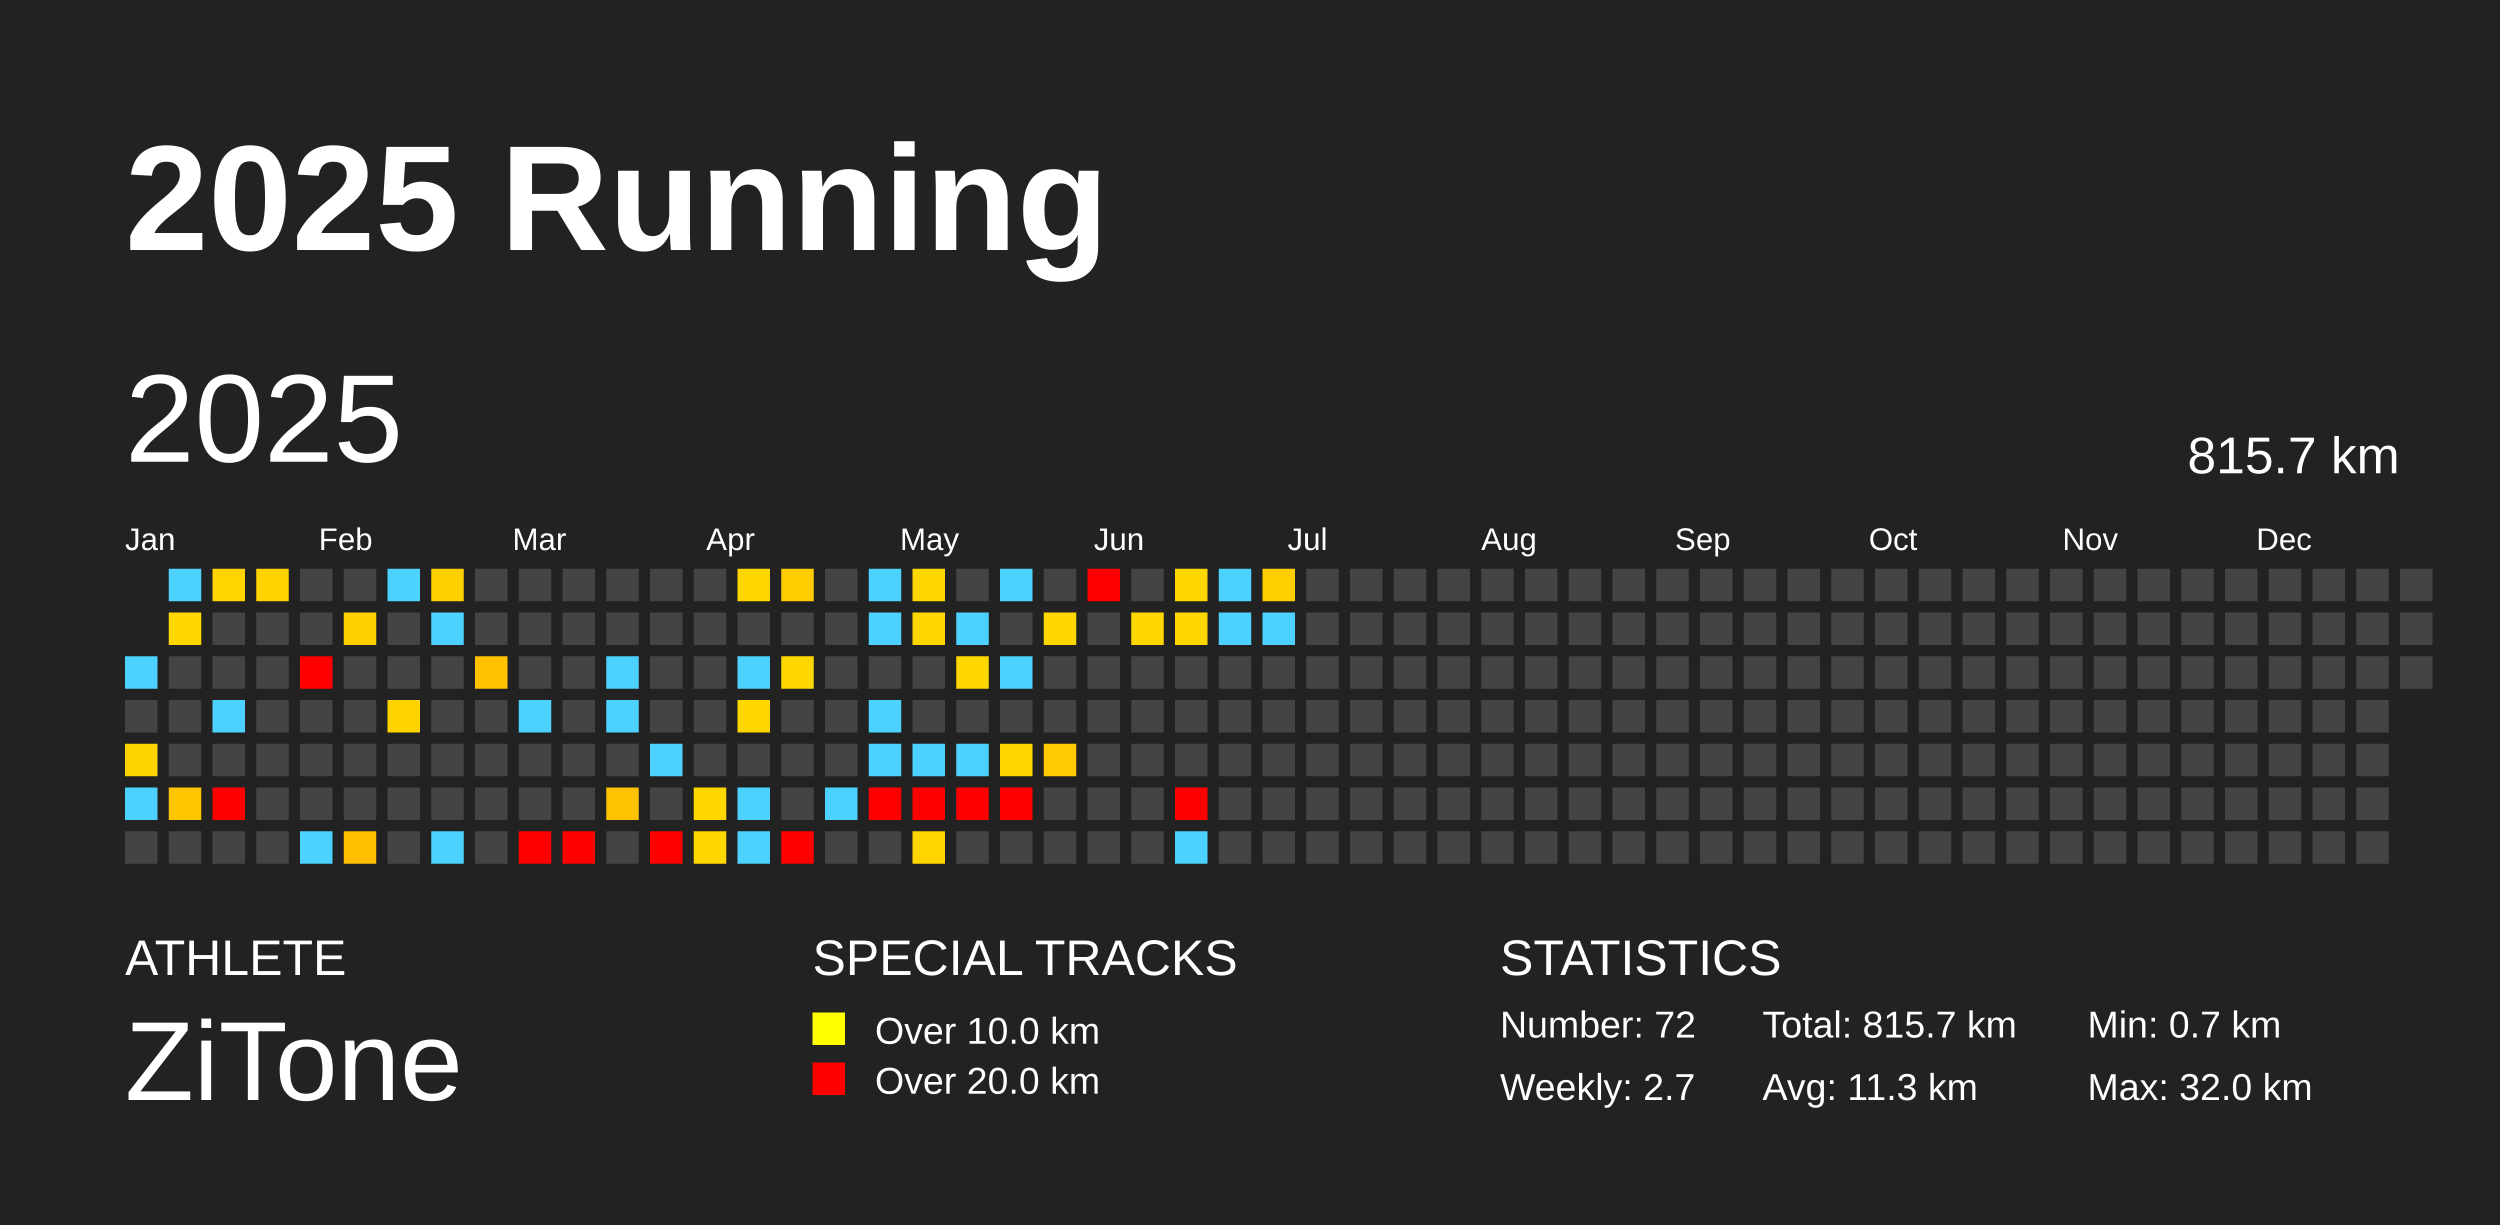
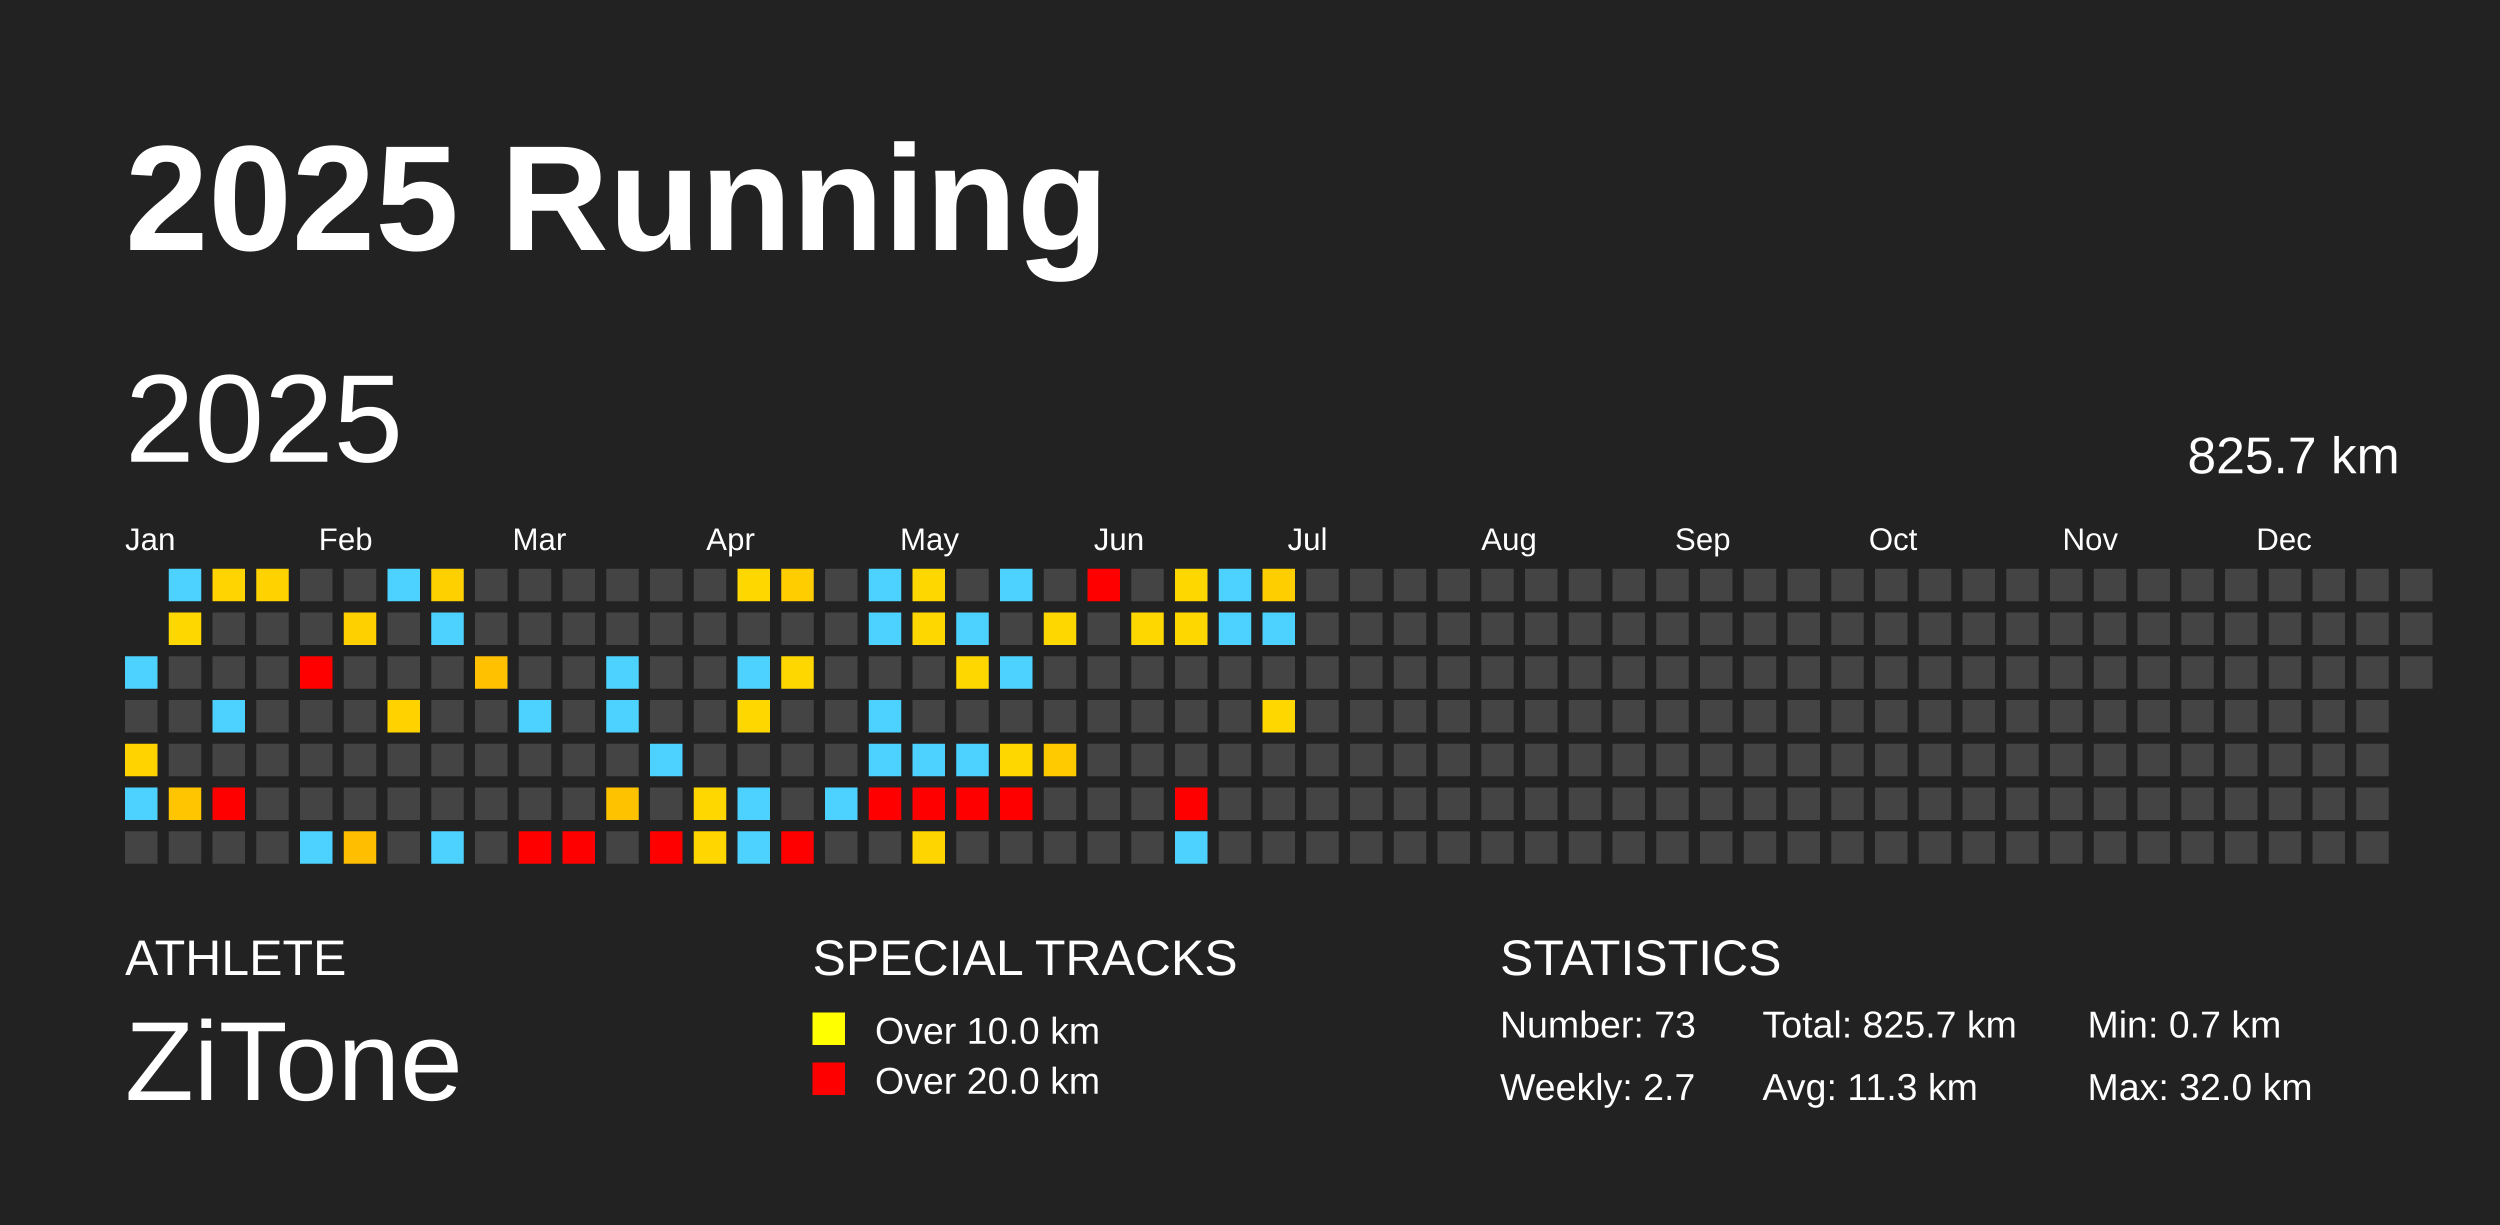
<svg xmlns="http://www.w3.org/2000/svg" baseProfile="full" height="98mm" version="1.1" viewBox="0,0,200,98" width="200mm">
  <defs />
  <rect fill="#222222" height="98" width="200" x="0" y="0" />
  <text fill="#FFFFFF" style="font-size:12px; font-family:Arial; font-weight:bold;" x="10" y="20">2025 Running</text>
  <text fill="#FFFFFF" style="font-size:4px; font-family:Arial" x="10" y="78">ATHLETE</text>
  <text fill="#FFFFFF" style="font-size:9px; font-family:Arial" x="10" y="88">ZiTone</text>
  <text fill="#FFFFFF" style="font-size:4px; font-family:Arial" x="65" y="78">SPECIAL TRACKS</text>
  <rect fill="yellow" height="2.6" width="2.6" x="65" y="81" />
  <text fill="#FFFFFF" style="font-size:3px; font-family:Arial" x="70" y="83.5">Over 10.0 km</text>
  <rect fill="red" height="2.6" width="2.6" x="65" y="85" />
  <text fill="#FFFFFF" style="font-size:3px; font-family:Arial" x="70" y="87.5">Over 20.0 km</text>
  <text fill="#FFFFFF" style="font-size:4px; font-family:Arial" x="120" y="78">STATISTICS</text>
-   <text fill="#FFFFFF" style="font-size:3px; font-family:Arial" x="120" y="83">Number: 72</text>
+   <text fill="#FFFFFF" style="font-size:3px; font-family:Arial" x="120" y="83">Number: 73</text>
  <text fill="#FFFFFF" style="font-size:3px; font-family:Arial" x="120" y="88">Weekly: 2.7</text>
-   <text fill="#FFFFFF" style="font-size:3px; font-family:Arial" x="141" y="83">Total: 815.7 km</text>
+   <text fill="#FFFFFF" style="font-size:3px; font-family:Arial" x="141" y="83">Total: 825.7 km</text>
  <text fill="#FFFFFF" style="font-size:3px; font-family:Arial" x="141" y="88">Avg: 11.3 km</text>
  <text fill="#FFFFFF" style="font-size:3px; font-family:Arial" x="167" y="83">Min: 0.7 km</text>
  <text fill="#FFFFFF" style="font-size:3px; font-family:Arial" x="167" y="88">Max: 32.0 km</text>
  <text dominant-baseline="hanging" fill="#FFFFFF" style="font-size:10.0px; font-family:Arial;" x="10" y="30">2025</text>
-   <text dominant-baseline="hanging" fill="#FFFFFF" style="font-size:4.125px; font-family:Arial;" x="175" y="35">815.7 km</text>
+   <text dominant-baseline="hanging" fill="#FFFFFF" style="font-size:4.125px; font-family:Arial;" x="175" y="35">825.7 km</text>
  <text fill="#FFFFFF" style="font-size:2.5px; font-family:Arial" x="10.0" y="44">Jan</text>
  <text fill="#FFFFFF" style="font-size:2.5px; font-family:Arial" x="25.5" y="44">Feb</text>
  <text fill="#FFFFFF" style="font-size:2.5px; font-family:Arial" x="41.0" y="44">Mar</text>
  <text fill="#FFFFFF" style="font-size:2.5px; font-family:Arial" x="56.5" y="44">Apr</text>
  <text fill="#FFFFFF" style="font-size:2.5px; font-family:Arial" x="72.0" y="44">May</text>
  <text fill="#FFFFFF" style="font-size:2.5px; font-family:Arial" x="87.5" y="44">Jun</text>
  <text fill="#FFFFFF" style="font-size:2.5px; font-family:Arial" x="103.0" y="44">Jul</text>
  <text fill="#FFFFFF" style="font-size:2.5px; font-family:Arial" x="118.5" y="44">Aug</text>
  <text fill="#FFFFFF" style="font-size:2.5px; font-family:Arial" x="134.0" y="44">Sep</text>
  <text fill="#FFFFFF" style="font-size:2.5px; font-family:Arial" x="149.5" y="44">Oct</text>
  <text fill="#FFFFFF" style="font-size:2.5px; font-family:Arial" x="165.0" y="44">Nov</text>
  <text fill="#FFFFFF" style="font-size:2.5px; font-family:Arial" x="180.5" y="44">Dec</text>
  <rect fill="#4dd2ff" height="2.6" width="2.6" x="10.0" y="52.5" />
  <rect fill="#444444" height="2.6" width="2.6" x="10.0" y="56.0" />
  <rect fill="#ffd300" height="2.6" width="2.6" x="10.0" y="59.5" />
  <rect fill="#4dd2ff" height="2.6" width="2.6" x="10.0" y="63.0" />
  <rect fill="#444444" height="2.6" width="2.6" x="10.0" y="66.5" />
  <rect fill="#4dd2ff" height="2.6" width="2.6" x="13.5" y="45.5" />
  <rect fill="#ffd700" height="2.6" width="2.6" x="13.5" y="49.0" />
  <rect fill="#444444" height="2.6" width="2.6" x="13.5" y="52.5" />
  <rect fill="#444444" height="2.6" width="2.6" x="13.5" y="56.0" />
  <rect fill="#444444" height="2.6" width="2.6" x="13.5" y="59.5" />
  <rect fill="#ffc500" height="2.6" width="2.6" x="13.5" y="63.0" />
  <rect fill="#444444" height="2.6" width="2.6" x="13.5" y="66.5" />
  <rect fill="#ffd400" height="2.6" width="2.6" x="17.0" y="45.5" />
  <rect fill="#444444" height="2.6" width="2.6" x="17.0" y="49.0" />
  <rect fill="#444444" height="2.6" width="2.6" x="17.0" y="52.5" />
  <rect fill="#4dd2ff" height="2.6" width="2.6" x="17.0" y="56.0" />
  <rect fill="#444444" height="2.6" width="2.6" x="17.0" y="59.5" />
  <rect fill="red" height="2.6" width="2.6" x="17.0" y="63.0" />
  <rect fill="#444444" height="2.6" width="2.6" x="17.0" y="66.5" />
  <rect fill="#ffd200" height="2.6" width="2.6" x="20.5" y="45.5" />
  <rect fill="#444444" height="2.6" width="2.6" x="20.5" y="49.0" />
  <rect fill="#444444" height="2.6" width="2.6" x="20.5" y="52.5" />
  <rect fill="#444444" height="2.6" width="2.6" x="20.5" y="56.0" />
  <rect fill="#444444" height="2.6" width="2.6" x="20.5" y="59.5" />
  <rect fill="#444444" height="2.6" width="2.6" x="20.5" y="63.0" />
  <rect fill="#444444" height="2.6" width="2.6" x="20.5" y="66.5" />
  <rect fill="#444444" height="2.6" width="2.6" x="24.0" y="45.5" />
  <rect fill="#444444" height="2.6" width="2.6" x="24.0" y="49.0" />
  <rect fill="red" height="2.6" width="2.6" x="24.0" y="52.5" />
  <rect fill="#444444" height="2.6" width="2.6" x="24.0" y="56.0" />
  <rect fill="#444444" height="2.6" width="2.6" x="24.0" y="59.5" />
  <rect fill="#444444" height="2.6" width="2.6" x="24.0" y="63.0" />
  <rect fill="#4dd2ff" height="2.6" width="2.6" x="24.0" y="66.5" />
  <rect fill="#444444" height="2.6" width="2.6" x="27.5" y="45.5" />
  <rect fill="#ffd000" height="2.6" width="2.6" x="27.5" y="49.0" />
  <rect fill="#444444" height="2.6" width="2.6" x="27.5" y="52.5" />
  <rect fill="#444444" height="2.6" width="2.6" x="27.5" y="56.0" />
  <rect fill="#444444" height="2.6" width="2.6" x="27.5" y="59.5" />
  <rect fill="#444444" height="2.6" width="2.6" x="27.5" y="63.0" />
  <rect fill="#ffbe00" height="2.6" width="2.6" x="27.5" y="66.5" />
  <rect fill="#4dd2ff" height="2.6" width="2.6" x="31.0" y="45.5" />
  <rect fill="#444444" height="2.6" width="2.6" x="31.0" y="49.0" />
  <rect fill="#444444" height="2.6" width="2.6" x="31.0" y="52.5" />
  <rect fill="#ffd200" height="2.6" width="2.6" x="31.0" y="56.0" />
  <rect fill="#444444" height="2.6" width="2.6" x="31.0" y="59.5" />
  <rect fill="#444444" height="2.6" width="2.6" x="31.0" y="63.0" />
  <rect fill="#444444" height="2.6" width="2.6" x="31.0" y="66.5" />
  <rect fill="#ffd000" height="2.6" width="2.6" x="34.5" y="45.5" />
  <rect fill="#4dd2ff" height="2.6" width="2.6" x="34.5" y="49.0" />
  <rect fill="#444444" height="2.6" width="2.6" x="34.5" y="52.5" />
  <rect fill="#444444" height="2.6" width="2.6" x="34.5" y="56.0" />
  <rect fill="#444444" height="2.6" width="2.6" x="34.5" y="59.5" />
  <rect fill="#444444" height="2.6" width="2.6" x="34.5" y="63.0" />
  <rect fill="#4dd2ff" height="2.6" width="2.6" x="34.5" y="66.5" />
  <rect fill="#444444" height="2.6" width="2.6" x="38.0" y="45.5" />
  <rect fill="#444444" height="2.6" width="2.6" x="38.0" y="49.0" />
  <rect fill="#ffc100" height="2.6" width="2.6" x="38.0" y="52.5" />
  <rect fill="#444444" height="2.6" width="2.6" x="38.0" y="56.0" />
  <rect fill="#444444" height="2.6" width="2.6" x="38.0" y="59.5" />
  <rect fill="#444444" height="2.6" width="2.6" x="38.0" y="63.0" />
  <rect fill="#444444" height="2.6" width="2.6" x="38.0" y="66.5" />
  <rect fill="#444444" height="2.6" width="2.6" x="41.5" y="45.5" />
  <rect fill="#444444" height="2.6" width="2.6" x="41.5" y="49.0" />
  <rect fill="#444444" height="2.6" width="2.6" x="41.5" y="52.5" />
  <rect fill="#4dd2ff" height="2.6" width="2.6" x="41.5" y="56.0" />
  <rect fill="#444444" height="2.6" width="2.6" x="41.5" y="59.5" />
  <rect fill="#444444" height="2.6" width="2.6" x="41.5" y="63.0" />
  <rect fill="red" height="2.6" width="2.6" x="41.5" y="66.5" />
  <rect fill="#444444" height="2.6" width="2.6" x="45.0" y="45.5" />
  <rect fill="#444444" height="2.6" width="2.6" x="45.0" y="49.0" />
  <rect fill="#444444" height="2.6" width="2.6" x="45.0" y="52.5" />
  <rect fill="#444444" height="2.6" width="2.6" x="45.0" y="56.0" />
  <rect fill="#444444" height="2.6" width="2.6" x="45.0" y="59.5" />
  <rect fill="#444444" height="2.6" width="2.6" x="45.0" y="63.0" />
  <rect fill="red" height="2.6" width="2.6" x="45.0" y="66.5" />
  <rect fill="#444444" height="2.6" width="2.6" x="48.5" y="45.5" />
  <rect fill="#444444" height="2.6" width="2.6" x="48.5" y="49.0" />
  <rect fill="#4dd2ff" height="2.6" width="2.6" x="48.5" y="52.5" />
  <rect fill="#4dd2ff" height="2.6" width="2.6" x="48.5" y="56.0" />
  <rect fill="#444444" height="2.6" width="2.6" x="48.5" y="59.5" />
  <rect fill="#ffc200" height="2.6" width="2.6" x="48.5" y="63.0" />
  <rect fill="#444444" height="2.6" width="2.6" x="48.5" y="66.5" />
  <rect fill="#444444" height="2.6" width="2.6" x="52.0" y="45.5" />
  <rect fill="#444444" height="2.6" width="2.6" x="52.0" y="49.0" />
  <rect fill="#444444" height="2.6" width="2.6" x="52.0" y="52.5" />
  <rect fill="#444444" height="2.6" width="2.6" x="52.0" y="56.0" />
  <rect fill="#4dd2ff" height="2.6" width="2.6" x="52.0" y="59.5" />
  <rect fill="#444444" height="2.6" width="2.6" x="52.0" y="63.0" />
  <rect fill="red" height="2.6" width="2.6" x="52.0" y="66.5" />
  <rect fill="#444444" height="2.6" width="2.6" x="55.5" y="45.5" />
  <rect fill="#444444" height="2.6" width="2.6" x="55.5" y="49.0" />
  <rect fill="#444444" height="2.6" width="2.6" x="55.5" y="52.5" />
  <rect fill="#444444" height="2.6" width="2.6" x="55.5" y="56.0" />
  <rect fill="#444444" height="2.6" width="2.6" x="55.5" y="59.5" />
  <rect fill="#ffd700" height="2.6" width="2.6" x="55.5" y="63.0" />
  <rect fill="#ffd600" height="2.6" width="2.6" x="55.5" y="66.5" />
  <rect fill="#ffd700" height="2.6" width="2.6" x="59.0" y="45.5" />
  <rect fill="#444444" height="2.6" width="2.6" x="59.0" y="49.0" />
  <rect fill="#4dd2ff" height="2.6" width="2.6" x="59.0" y="52.5" />
  <rect fill="#ffd700" height="2.6" width="2.6" x="59.0" y="56.0" />
  <rect fill="#444444" height="2.6" width="2.6" x="59.0" y="59.5" />
  <rect fill="#4dd2ff" height="2.6" width="2.6" x="59.0" y="63.0" />
  <rect fill="#4dd2ff" height="2.6" width="2.6" x="59.0" y="66.5" />
  <rect fill="#ffcd00" height="2.6" width="2.6" x="62.5" y="45.5" />
  <rect fill="#444444" height="2.6" width="2.6" x="62.5" y="49.0" />
  <rect fill="#ffd700" height="2.6" width="2.6" x="62.5" y="52.5" />
  <rect fill="#444444" height="2.6" width="2.6" x="62.5" y="56.0" />
  <rect fill="#444444" height="2.6" width="2.6" x="62.5" y="59.5" />
  <rect fill="#444444" height="2.6" width="2.6" x="62.5" y="63.0" />
  <rect fill="red" height="2.6" width="2.6" x="62.5" y="66.5" />
  <rect fill="#444444" height="2.6" width="2.6" x="66.0" y="45.5" />
  <rect fill="#444444" height="2.6" width="2.6" x="66.0" y="49.0" />
  <rect fill="#444444" height="2.6" width="2.6" x="66.0" y="52.5" />
  <rect fill="#444444" height="2.6" width="2.6" x="66.0" y="56.0" />
  <rect fill="#444444" height="2.6" width="2.6" x="66.0" y="59.5" />
  <rect fill="#4dd2ff" height="2.6" width="2.6" x="66.0" y="63.0" />
  <rect fill="#444444" height="2.6" width="2.6" x="66.0" y="66.5" />
  <rect fill="#4dd2ff" height="2.6" width="2.6" x="69.5" y="45.5" />
  <rect fill="#4dd2ff" height="2.6" width="2.6" x="69.5" y="49.0" />
  <rect fill="#444444" height="2.6" width="2.6" x="69.5" y="52.5" />
  <rect fill="#4dd2ff" height="2.6" width="2.6" x="69.5" y="56.0" />
  <rect fill="#4dd2ff" height="2.6" width="2.6" x="69.5" y="59.5" />
  <rect fill="red" height="2.6" width="2.6" x="69.5" y="63.0" />
  <rect fill="#444444" height="2.6" width="2.6" x="69.5" y="66.5" />
  <rect fill="#ffd700" height="2.6" width="2.6" x="73.0" y="45.5" />
  <rect fill="#ffd700" height="2.6" width="2.6" x="73.0" y="49.0" />
  <rect fill="#444444" height="2.6" width="2.6" x="73.0" y="52.5" />
  <rect fill="#444444" height="2.6" width="2.6" x="73.0" y="56.0" />
  <rect fill="#4dd2ff" height="2.6" width="2.6" x="73.0" y="59.5" />
  <rect fill="red" height="2.6" width="2.6" x="73.0" y="63.0" />
  <rect fill="#ffd500" height="2.6" width="2.6" x="73.0" y="66.5" />
  <rect fill="#444444" height="2.6" width="2.6" x="76.5" y="45.5" />
  <rect fill="#4dd2ff" height="2.6" width="2.6" x="76.5" y="49.0" />
  <rect fill="#ffd700" height="2.6" width="2.6" x="76.5" y="52.5" />
  <rect fill="#444444" height="2.6" width="2.6" x="76.5" y="56.0" />
  <rect fill="#4dd2ff" height="2.6" width="2.6" x="76.5" y="59.5" />
  <rect fill="red" height="2.6" width="2.6" x="76.5" y="63.0" />
  <rect fill="#444444" height="2.6" width="2.6" x="76.5" y="66.5" />
  <rect fill="#4dd2ff" height="2.6" width="2.6" x="80.0" y="45.5" />
  <rect fill="#444444" height="2.6" width="2.6" x="80.0" y="49.0" />
  <rect fill="#4dd2ff" height="2.6" width="2.6" x="80.0" y="52.5" />
  <rect fill="#444444" height="2.6" width="2.6" x="80.0" y="56.0" />
  <rect fill="#ffd700" height="2.6" width="2.6" x="80.0" y="59.5" />
  <rect fill="red" height="2.6" width="2.6" x="80.0" y="63.0" />
  <rect fill="#444444" height="2.6" width="2.6" x="80.0" y="66.5" />
  <rect fill="#444444" height="2.6" width="2.6" x="83.5" y="45.5" />
  <rect fill="#ffd700" height="2.6" width="2.6" x="83.5" y="49.0" />
  <rect fill="#444444" height="2.6" width="2.6" x="83.5" y="52.5" />
  <rect fill="#444444" height="2.6" width="2.6" x="83.5" y="56.0" />
  <rect fill="#ffcb00" height="2.6" width="2.6" x="83.5" y="59.5" />
  <rect fill="#444444" height="2.6" width="2.6" x="83.5" y="63.0" />
  <rect fill="#444444" height="2.6" width="2.6" x="83.5" y="66.5" />
  <rect fill="red" height="2.6" width="2.6" x="87.0" y="45.5" />
  <rect fill="#444444" height="2.6" width="2.6" x="87.0" y="49.0" />
  <rect fill="#444444" height="2.6" width="2.6" x="87.0" y="52.5" />
  <rect fill="#444444" height="2.6" width="2.6" x="87.0" y="56.0" />
  <rect fill="#444444" height="2.6" width="2.6" x="87.0" y="59.5" />
  <rect fill="#444444" height="2.6" width="2.6" x="87.0" y="63.0" />
  <rect fill="#444444" height="2.6" width="2.6" x="87.0" y="66.5" />
  <rect fill="#444444" height="2.6" width="2.6" x="90.5" y="45.5" />
  <rect fill="#ffd700" height="2.6" width="2.6" x="90.5" y="49.0" />
  <rect fill="#444444" height="2.6" width="2.6" x="90.5" y="52.5" />
  <rect fill="#444444" height="2.6" width="2.6" x="90.5" y="56.0" />
  <rect fill="#444444" height="2.6" width="2.6" x="90.5" y="59.5" />
  <rect fill="#444444" height="2.6" width="2.6" x="90.5" y="63.0" />
  <rect fill="#444444" height="2.6" width="2.6" x="90.5" y="66.5" />
  <rect fill="#ffd700" height="2.6" width="2.6" x="94.0" y="45.5" />
  <rect fill="#ffd700" height="2.6" width="2.6" x="94.0" y="49.0" />
  <rect fill="#444444" height="2.6" width="2.6" x="94.0" y="52.5" />
  <rect fill="#444444" height="2.6" width="2.6" x="94.0" y="56.0" />
  <rect fill="#444444" height="2.6" width="2.6" x="94.0" y="59.5" />
  <rect fill="red" height="2.6" width="2.6" x="94.0" y="63.0" />
  <rect fill="#4dd2ff" height="2.6" width="2.6" x="94.0" y="66.5" />
  <rect fill="#4dd2ff" height="2.6" width="2.6" x="97.5" y="45.5" />
  <rect fill="#4dd2ff" height="2.6" width="2.6" x="97.5" y="49.0" />
  <rect fill="#444444" height="2.6" width="2.6" x="97.5" y="52.5" />
  <rect fill="#444444" height="2.6" width="2.6" x="97.5" y="56.0" />
  <rect fill="#444444" height="2.6" width="2.6" x="97.5" y="59.5" />
  <rect fill="#444444" height="2.6" width="2.6" x="97.5" y="63.0" />
  <rect fill="#444444" height="2.6" width="2.6" x="97.5" y="66.5" />
  <rect fill="#ffce00" height="2.6" width="2.6" x="101.0" y="45.5" />
  <rect fill="#4dd2ff" height="2.6" width="2.6" x="101.0" y="49.0" />
  <rect fill="#444444" height="2.6" width="2.6" x="101.0" y="52.5" />
-   <rect fill="#444444" height="2.6" width="2.6" x="101.0" y="56.0" />
+   <rect fill="#ffd700" height="2.6" width="2.6" x="101.0" y="56.0" />
  <rect fill="#444444" height="2.6" width="2.6" x="101.0" y="59.5" />
  <rect fill="#444444" height="2.6" width="2.6" x="101.0" y="63.0" />
  <rect fill="#444444" height="2.6" width="2.6" x="101.0" y="66.5" />
  <rect fill="#444444" height="2.6" width="2.6" x="104.5" y="45.5" />
  <rect fill="#444444" height="2.6" width="2.6" x="104.5" y="49.0" />
  <rect fill="#444444" height="2.6" width="2.6" x="104.5" y="52.5" />
  <rect fill="#444444" height="2.6" width="2.6" x="104.5" y="56.0" />
  <rect fill="#444444" height="2.6" width="2.6" x="104.5" y="59.5" />
  <rect fill="#444444" height="2.6" width="2.6" x="104.5" y="63.0" />
  <rect fill="#444444" height="2.6" width="2.6" x="104.5" y="66.5" />
  <rect fill="#444444" height="2.6" width="2.6" x="108.0" y="45.5" />
  <rect fill="#444444" height="2.6" width="2.6" x="108.0" y="49.0" />
  <rect fill="#444444" height="2.6" width="2.6" x="108.0" y="52.5" />
  <rect fill="#444444" height="2.6" width="2.6" x="108.0" y="56.0" />
  <rect fill="#444444" height="2.6" width="2.6" x="108.0" y="59.5" />
  <rect fill="#444444" height="2.6" width="2.6" x="108.0" y="63.0" />
  <rect fill="#444444" height="2.6" width="2.6" x="108.0" y="66.5" />
  <rect fill="#444444" height="2.6" width="2.6" x="111.5" y="45.5" />
  <rect fill="#444444" height="2.6" width="2.6" x="111.5" y="49.0" />
  <rect fill="#444444" height="2.6" width="2.6" x="111.5" y="52.5" />
  <rect fill="#444444" height="2.6" width="2.6" x="111.5" y="56.0" />
  <rect fill="#444444" height="2.6" width="2.6" x="111.5" y="59.5" />
  <rect fill="#444444" height="2.6" width="2.6" x="111.5" y="63.0" />
  <rect fill="#444444" height="2.6" width="2.6" x="111.5" y="66.5" />
  <rect fill="#444444" height="2.6" width="2.6" x="115.0" y="45.5" />
  <rect fill="#444444" height="2.6" width="2.6" x="115.0" y="49.0" />
  <rect fill="#444444" height="2.6" width="2.6" x="115.0" y="52.5" />
  <rect fill="#444444" height="2.6" width="2.6" x="115.0" y="56.0" />
  <rect fill="#444444" height="2.6" width="2.6" x="115.0" y="59.5" />
  <rect fill="#444444" height="2.6" width="2.6" x="115.0" y="63.0" />
  <rect fill="#444444" height="2.6" width="2.6" x="115.0" y="66.5" />
  <rect fill="#444444" height="2.6" width="2.6" x="118.5" y="45.5" />
  <rect fill="#444444" height="2.6" width="2.6" x="118.5" y="49.0" />
  <rect fill="#444444" height="2.6" width="2.6" x="118.5" y="52.5" />
  <rect fill="#444444" height="2.6" width="2.6" x="118.5" y="56.0" />
  <rect fill="#444444" height="2.6" width="2.6" x="118.5" y="59.5" />
  <rect fill="#444444" height="2.6" width="2.6" x="118.5" y="63.0" />
  <rect fill="#444444" height="2.6" width="2.6" x="118.5" y="66.5" />
  <rect fill="#444444" height="2.6" width="2.6" x="122.0" y="45.5" />
  <rect fill="#444444" height="2.6" width="2.6" x="122.0" y="49.0" />
  <rect fill="#444444" height="2.6" width="2.6" x="122.0" y="52.5" />
  <rect fill="#444444" height="2.6" width="2.6" x="122.0" y="56.0" />
  <rect fill="#444444" height="2.6" width="2.6" x="122.0" y="59.5" />
  <rect fill="#444444" height="2.6" width="2.6" x="122.0" y="63.0" />
  <rect fill="#444444" height="2.6" width="2.6" x="122.0" y="66.5" />
  <rect fill="#444444" height="2.6" width="2.6" x="125.5" y="45.5" />
  <rect fill="#444444" height="2.6" width="2.6" x="125.5" y="49.0" />
  <rect fill="#444444" height="2.6" width="2.6" x="125.5" y="52.5" />
  <rect fill="#444444" height="2.6" width="2.6" x="125.5" y="56.0" />
  <rect fill="#444444" height="2.6" width="2.6" x="125.5" y="59.5" />
  <rect fill="#444444" height="2.6" width="2.6" x="125.5" y="63.0" />
  <rect fill="#444444" height="2.6" width="2.6" x="125.5" y="66.5" />
  <rect fill="#444444" height="2.6" width="2.6" x="129.0" y="45.5" />
  <rect fill="#444444" height="2.6" width="2.6" x="129.0" y="49.0" />
  <rect fill="#444444" height="2.6" width="2.6" x="129.0" y="52.5" />
  <rect fill="#444444" height="2.6" width="2.6" x="129.0" y="56.0" />
  <rect fill="#444444" height="2.6" width="2.6" x="129.0" y="59.5" />
  <rect fill="#444444" height="2.6" width="2.6" x="129.0" y="63.0" />
  <rect fill="#444444" height="2.6" width="2.6" x="129.0" y="66.5" />
  <rect fill="#444444" height="2.6" width="2.6" x="132.5" y="45.5" />
  <rect fill="#444444" height="2.6" width="2.6" x="132.5" y="49.0" />
  <rect fill="#444444" height="2.6" width="2.6" x="132.5" y="52.5" />
  <rect fill="#444444" height="2.6" width="2.6" x="132.5" y="56.0" />
  <rect fill="#444444" height="2.6" width="2.6" x="132.5" y="59.5" />
  <rect fill="#444444" height="2.6" width="2.6" x="132.5" y="63.0" />
  <rect fill="#444444" height="2.6" width="2.6" x="132.5" y="66.5" />
  <rect fill="#444444" height="2.6" width="2.6" x="136.0" y="45.5" />
  <rect fill="#444444" height="2.6" width="2.6" x="136.0" y="49.0" />
  <rect fill="#444444" height="2.6" width="2.6" x="136.0" y="52.5" />
  <rect fill="#444444" height="2.6" width="2.6" x="136.0" y="56.0" />
  <rect fill="#444444" height="2.6" width="2.6" x="136.0" y="59.5" />
  <rect fill="#444444" height="2.6" width="2.6" x="136.0" y="63.0" />
  <rect fill="#444444" height="2.6" width="2.6" x="136.0" y="66.5" />
  <rect fill="#444444" height="2.6" width="2.6" x="139.5" y="45.5" />
  <rect fill="#444444" height="2.6" width="2.6" x="139.5" y="49.0" />
  <rect fill="#444444" height="2.6" width="2.6" x="139.5" y="52.5" />
  <rect fill="#444444" height="2.6" width="2.6" x="139.5" y="56.0" />
  <rect fill="#444444" height="2.6" width="2.6" x="139.5" y="59.5" />
  <rect fill="#444444" height="2.6" width="2.6" x="139.5" y="63.0" />
  <rect fill="#444444" height="2.6" width="2.6" x="139.5" y="66.5" />
  <rect fill="#444444" height="2.6" width="2.6" x="143.0" y="45.5" />
  <rect fill="#444444" height="2.6" width="2.6" x="143.0" y="49.0" />
  <rect fill="#444444" height="2.6" width="2.6" x="143.0" y="52.5" />
  <rect fill="#444444" height="2.6" width="2.6" x="143.0" y="56.0" />
  <rect fill="#444444" height="2.6" width="2.6" x="143.0" y="59.5" />
  <rect fill="#444444" height="2.6" width="2.6" x="143.0" y="63.0" />
  <rect fill="#444444" height="2.6" width="2.6" x="143.0" y="66.5" />
  <rect fill="#444444" height="2.6" width="2.6" x="146.5" y="45.5" />
  <rect fill="#444444" height="2.6" width="2.6" x="146.5" y="49.0" />
  <rect fill="#444444" height="2.6" width="2.6" x="146.5" y="52.5" />
  <rect fill="#444444" height="2.6" width="2.6" x="146.5" y="56.0" />
  <rect fill="#444444" height="2.6" width="2.6" x="146.5" y="59.5" />
  <rect fill="#444444" height="2.6" width="2.6" x="146.5" y="63.0" />
  <rect fill="#444444" height="2.6" width="2.6" x="146.5" y="66.5" />
  <rect fill="#444444" height="2.6" width="2.6" x="150.0" y="45.5" />
  <rect fill="#444444" height="2.6" width="2.6" x="150.0" y="49.0" />
  <rect fill="#444444" height="2.6" width="2.6" x="150.0" y="52.5" />
  <rect fill="#444444" height="2.6" width="2.6" x="150.0" y="56.0" />
  <rect fill="#444444" height="2.6" width="2.6" x="150.0" y="59.5" />
  <rect fill="#444444" height="2.6" width="2.6" x="150.0" y="63.0" />
  <rect fill="#444444" height="2.6" width="2.6" x="150.0" y="66.5" />
  <rect fill="#444444" height="2.6" width="2.6" x="153.5" y="45.5" />
  <rect fill="#444444" height="2.6" width="2.6" x="153.5" y="49.0" />
  <rect fill="#444444" height="2.6" width="2.6" x="153.5" y="52.5" />
  <rect fill="#444444" height="2.6" width="2.6" x="153.5" y="56.0" />
  <rect fill="#444444" height="2.6" width="2.6" x="153.5" y="59.5" />
  <rect fill="#444444" height="2.6" width="2.6" x="153.5" y="63.0" />
  <rect fill="#444444" height="2.6" width="2.6" x="153.5" y="66.5" />
  <rect fill="#444444" height="2.6" width="2.6" x="157.0" y="45.5" />
  <rect fill="#444444" height="2.6" width="2.6" x="157.0" y="49.0" />
  <rect fill="#444444" height="2.6" width="2.6" x="157.0" y="52.5" />
  <rect fill="#444444" height="2.6" width="2.6" x="157.0" y="56.0" />
  <rect fill="#444444" height="2.6" width="2.6" x="157.0" y="59.5" />
  <rect fill="#444444" height="2.6" width="2.6" x="157.0" y="63.0" />
  <rect fill="#444444" height="2.6" width="2.6" x="157.0" y="66.5" />
  <rect fill="#444444" height="2.6" width="2.6" x="160.5" y="45.5" />
  <rect fill="#444444" height="2.6" width="2.6" x="160.5" y="49.0" />
  <rect fill="#444444" height="2.6" width="2.6" x="160.5" y="52.5" />
  <rect fill="#444444" height="2.6" width="2.6" x="160.5" y="56.0" />
  <rect fill="#444444" height="2.6" width="2.6" x="160.5" y="59.5" />
  <rect fill="#444444" height="2.6" width="2.6" x="160.5" y="63.0" />
  <rect fill="#444444" height="2.6" width="2.6" x="160.5" y="66.5" />
  <rect fill="#444444" height="2.6" width="2.6" x="164.0" y="45.5" />
  <rect fill="#444444" height="2.6" width="2.6" x="164.0" y="49.0" />
  <rect fill="#444444" height="2.6" width="2.6" x="164.0" y="52.5" />
  <rect fill="#444444" height="2.6" width="2.6" x="164.0" y="56.0" />
  <rect fill="#444444" height="2.6" width="2.6" x="164.0" y="59.5" />
  <rect fill="#444444" height="2.6" width="2.6" x="164.0" y="63.0" />
  <rect fill="#444444" height="2.6" width="2.6" x="164.0" y="66.5" />
  <rect fill="#444444" height="2.6" width="2.6" x="167.5" y="45.5" />
  <rect fill="#444444" height="2.6" width="2.6" x="167.5" y="49.0" />
  <rect fill="#444444" height="2.6" width="2.6" x="167.5" y="52.5" />
  <rect fill="#444444" height="2.6" width="2.6" x="167.5" y="56.0" />
  <rect fill="#444444" height="2.6" width="2.6" x="167.5" y="59.5" />
  <rect fill="#444444" height="2.6" width="2.6" x="167.5" y="63.0" />
  <rect fill="#444444" height="2.6" width="2.6" x="167.5" y="66.5" />
  <rect fill="#444444" height="2.6" width="2.6" x="171.0" y="45.5" />
  <rect fill="#444444" height="2.6" width="2.6" x="171.0" y="49.0" />
  <rect fill="#444444" height="2.6" width="2.6" x="171.0" y="52.5" />
  <rect fill="#444444" height="2.6" width="2.6" x="171.0" y="56.0" />
  <rect fill="#444444" height="2.6" width="2.6" x="171.0" y="59.5" />
  <rect fill="#444444" height="2.6" width="2.6" x="171.0" y="63.0" />
  <rect fill="#444444" height="2.6" width="2.6" x="171.0" y="66.5" />
  <rect fill="#444444" height="2.6" width="2.6" x="174.5" y="45.5" />
  <rect fill="#444444" height="2.6" width="2.6" x="174.5" y="49.0" />
  <rect fill="#444444" height="2.6" width="2.6" x="174.5" y="52.5" />
  <rect fill="#444444" height="2.6" width="2.6" x="174.5" y="56.0" />
  <rect fill="#444444" height="2.6" width="2.6" x="174.5" y="59.5" />
  <rect fill="#444444" height="2.6" width="2.6" x="174.5" y="63.0" />
  <rect fill="#444444" height="2.6" width="2.6" x="174.5" y="66.5" />
  <rect fill="#444444" height="2.6" width="2.6" x="178.0" y="45.5" />
  <rect fill="#444444" height="2.6" width="2.6" x="178.0" y="49.0" />
  <rect fill="#444444" height="2.6" width="2.6" x="178.0" y="52.5" />
  <rect fill="#444444" height="2.6" width="2.6" x="178.0" y="56.0" />
  <rect fill="#444444" height="2.6" width="2.6" x="178.0" y="59.5" />
  <rect fill="#444444" height="2.6" width="2.6" x="178.0" y="63.0" />
  <rect fill="#444444" height="2.6" width="2.6" x="178.0" y="66.5" />
  <rect fill="#444444" height="2.6" width="2.6" x="181.5" y="45.5" />
  <rect fill="#444444" height="2.6" width="2.6" x="181.5" y="49.0" />
  <rect fill="#444444" height="2.6" width="2.6" x="181.5" y="52.5" />
  <rect fill="#444444" height="2.6" width="2.6" x="181.5" y="56.0" />
  <rect fill="#444444" height="2.6" width="2.6" x="181.5" y="59.5" />
  <rect fill="#444444" height="2.6" width="2.6" x="181.5" y="63.0" />
  <rect fill="#444444" height="2.6" width="2.6" x="181.5" y="66.5" />
  <rect fill="#444444" height="2.6" width="2.6" x="185.0" y="45.5" />
  <rect fill="#444444" height="2.6" width="2.6" x="185.0" y="49.0" />
  <rect fill="#444444" height="2.6" width="2.6" x="185.0" y="52.5" />
  <rect fill="#444444" height="2.6" width="2.6" x="185.0" y="56.0" />
  <rect fill="#444444" height="2.6" width="2.6" x="185.0" y="59.5" />
  <rect fill="#444444" height="2.6" width="2.6" x="185.0" y="63.0" />
  <rect fill="#444444" height="2.6" width="2.6" x="185.0" y="66.5" />
  <rect fill="#444444" height="2.6" width="2.6" x="188.5" y="45.5" />
  <rect fill="#444444" height="2.6" width="2.6" x="188.5" y="49.0" />
  <rect fill="#444444" height="2.6" width="2.6" x="188.5" y="52.5" />
  <rect fill="#444444" height="2.6" width="2.6" x="188.5" y="56.0" />
  <rect fill="#444444" height="2.6" width="2.6" x="188.5" y="59.5" />
  <rect fill="#444444" height="2.6" width="2.6" x="188.5" y="63.0" />
  <rect fill="#444444" height="2.6" width="2.6" x="188.5" y="66.5" />
  <rect fill="#444444" height="2.6" width="2.6" x="192.0" y="45.5" />
  <rect fill="#444444" height="2.6" width="2.6" x="192.0" y="49.0" />
  <rect fill="#444444" height="2.6" width="2.6" x="192.0" y="52.5" />
</svg>
